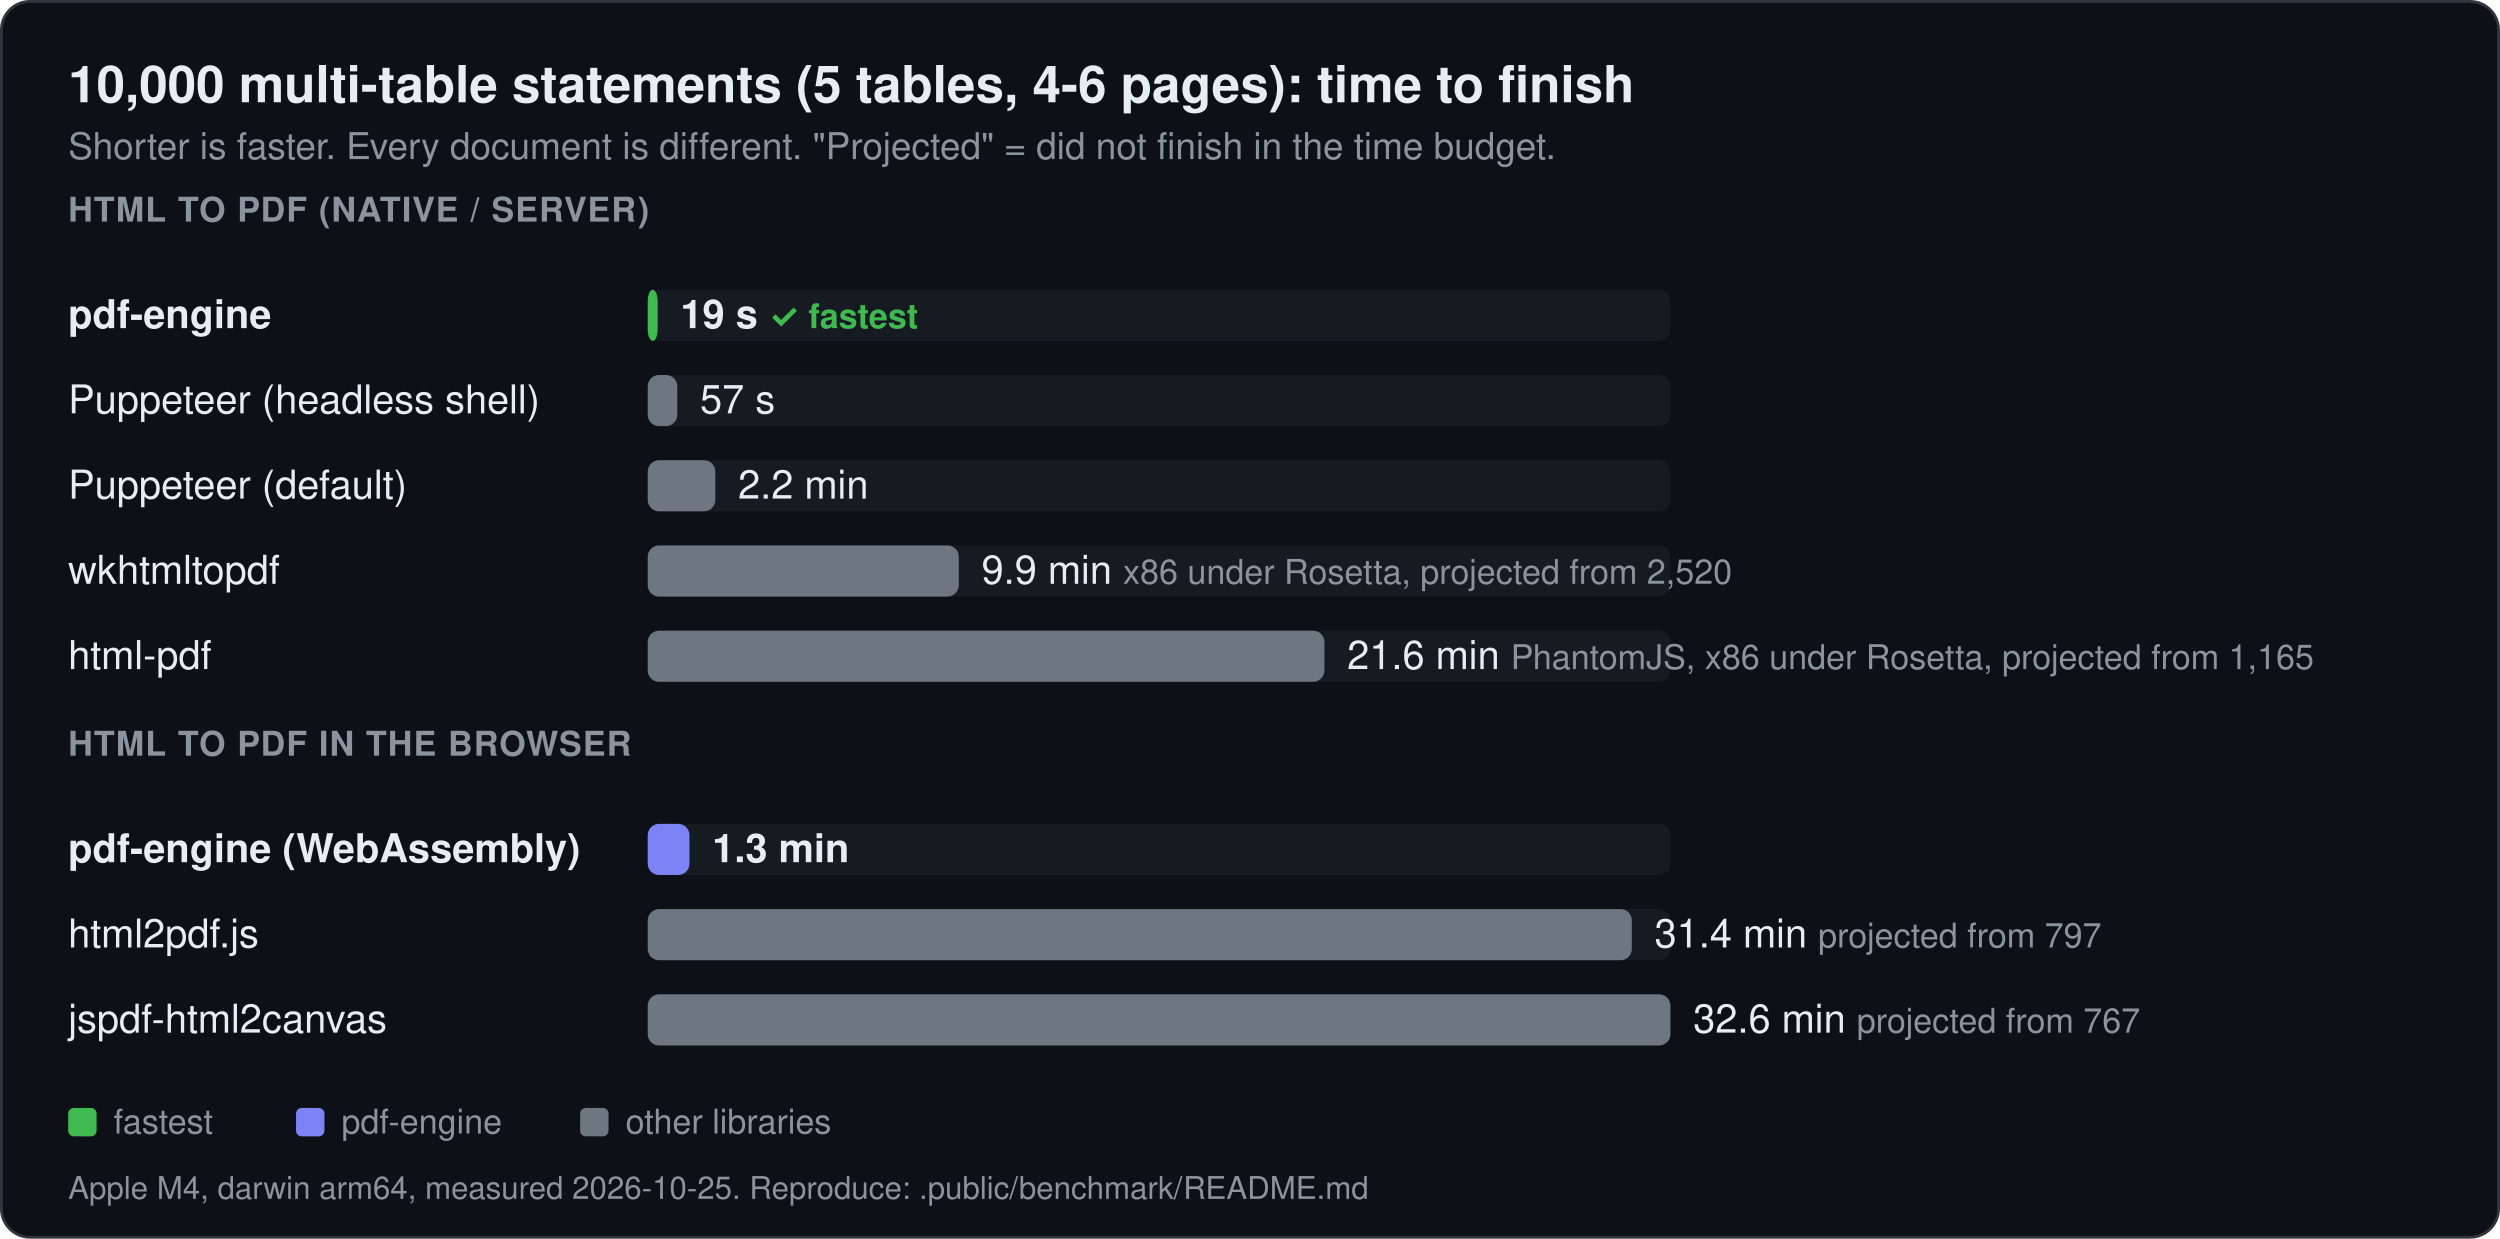
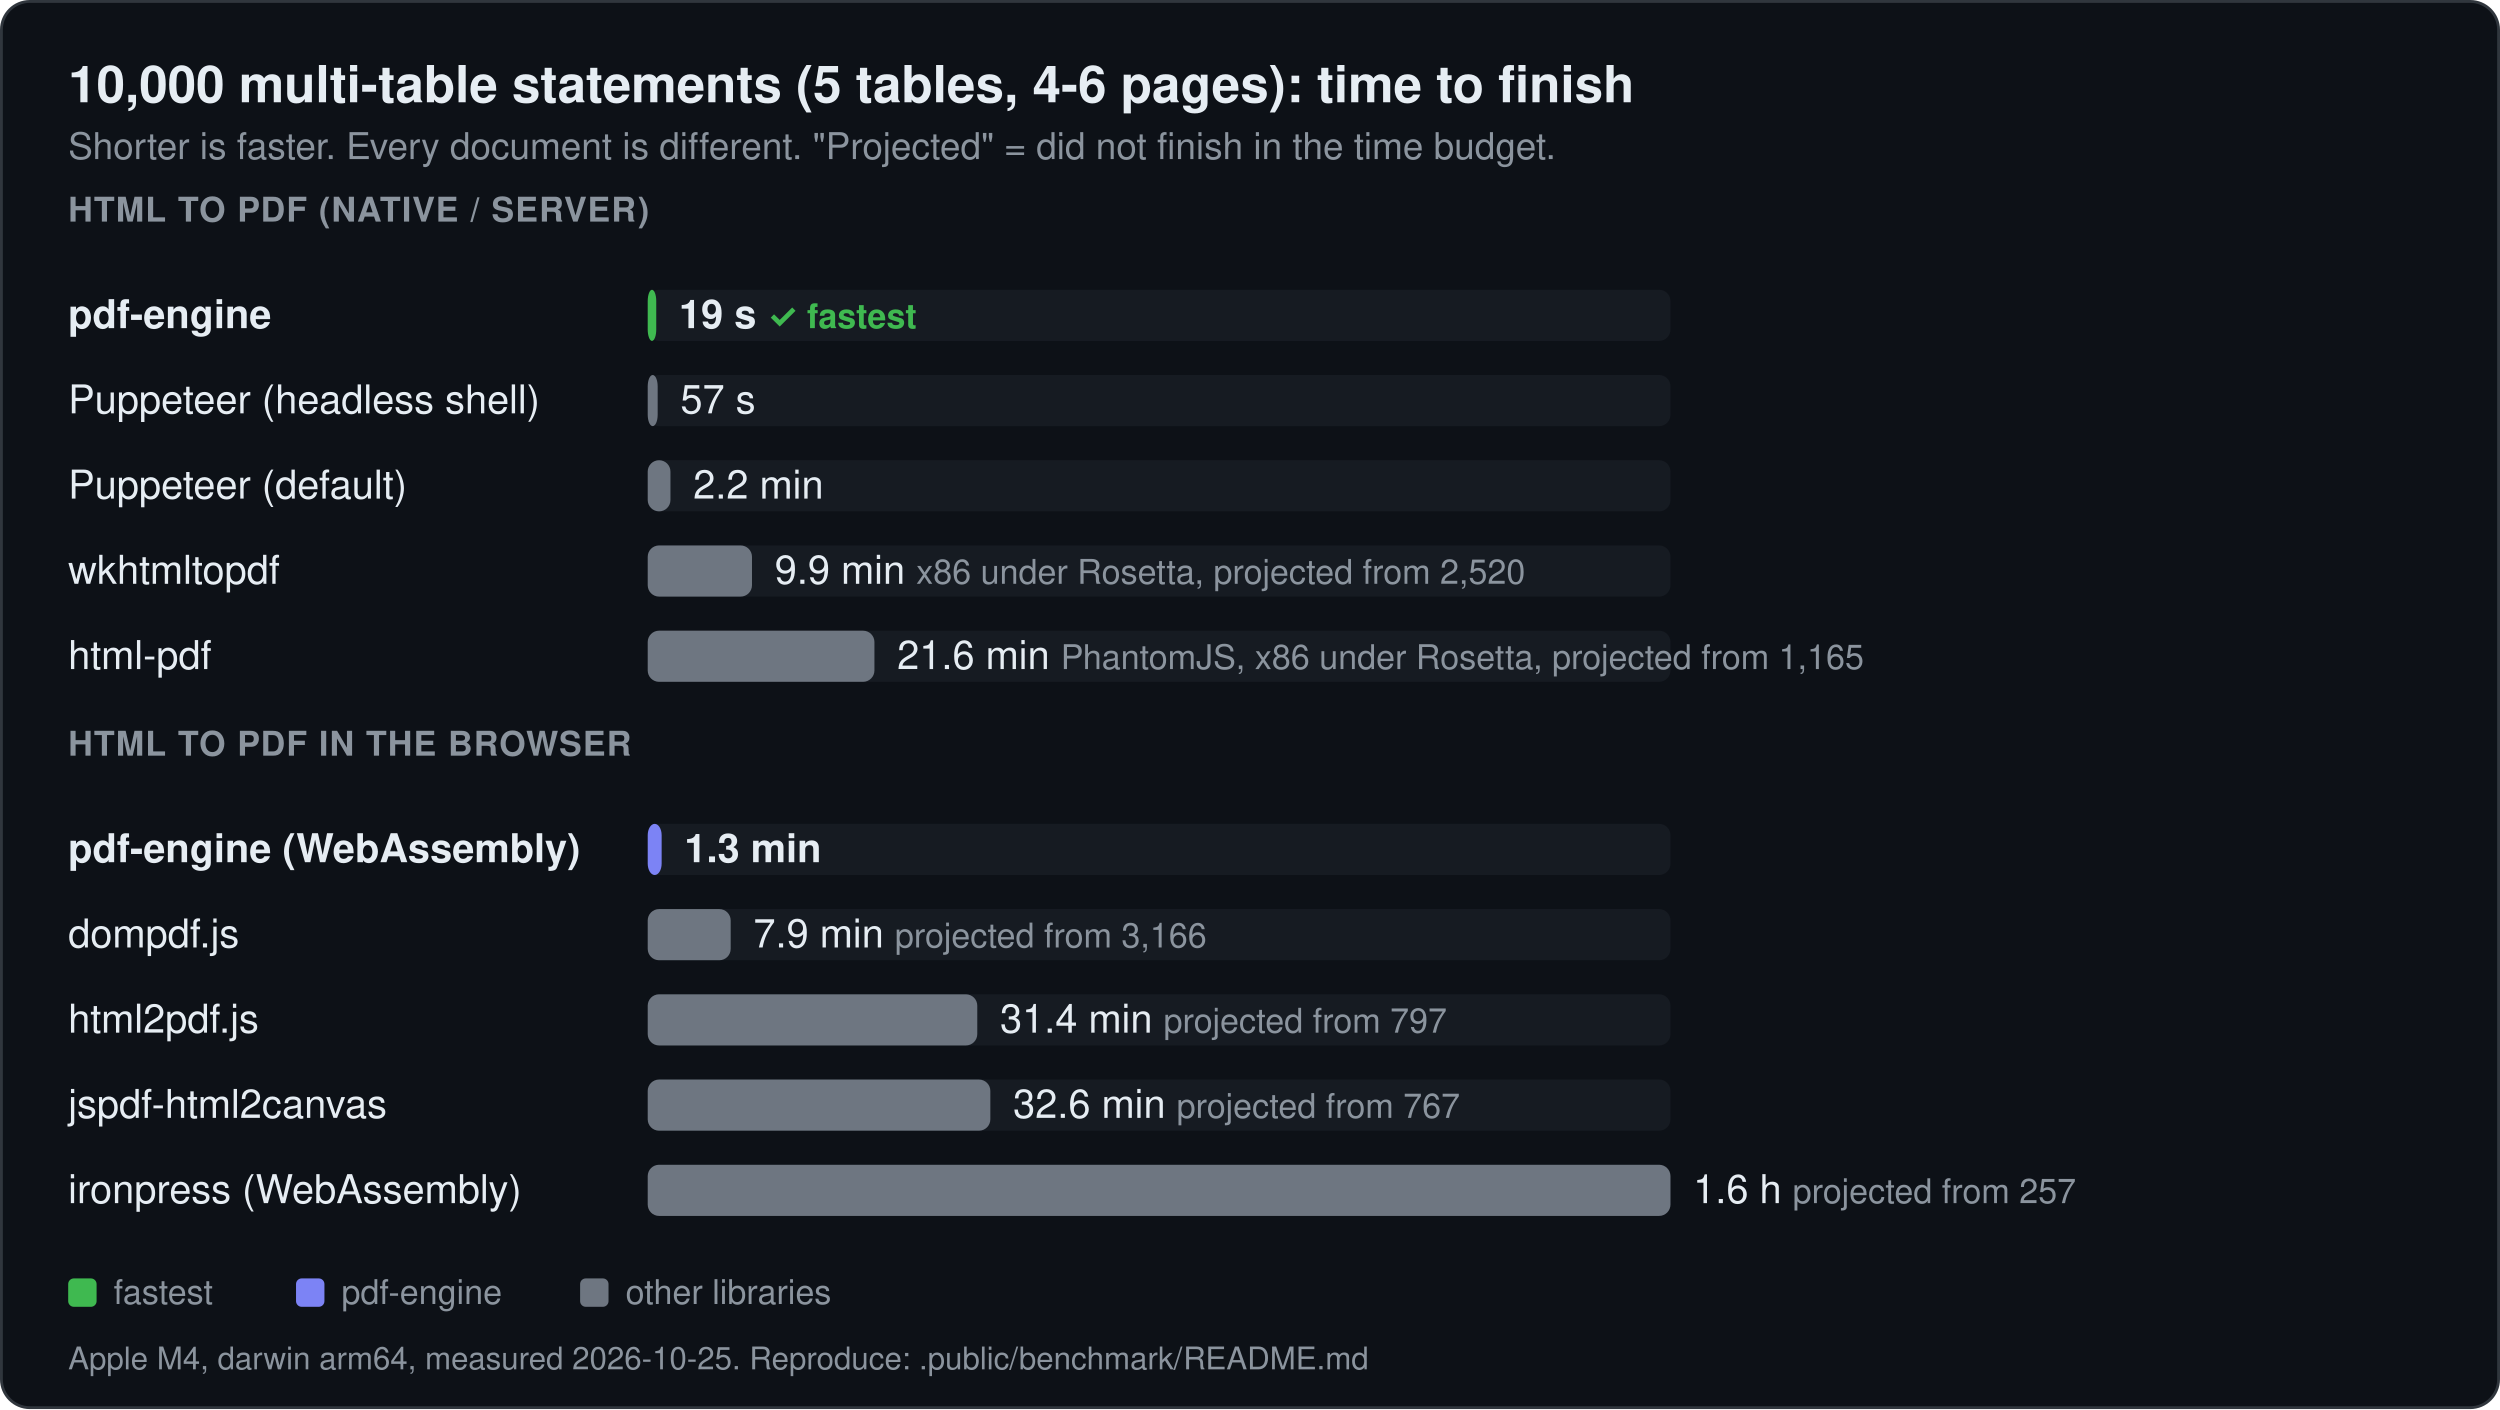
- <svg xmlns="http://www.w3.org/2000/svg" width="880" height="436" viewBox="0 0 880 436" role="img" aria-labelledby="t d" font-family="-apple-system, BlinkMacSystemFont, 'Segoe UI', Helvetica, Arial, sans-serif">
-   <rect x="0.5" y="0.5" width="879" height="435" rx="10" fill="#0d1117" stroke="#30363d" />
+ <svg xmlns="http://www.w3.org/2000/svg" width="880" height="496" viewBox="0 0 880 496" role="img" aria-labelledby="t d" font-family="-apple-system, BlinkMacSystemFont, 'Segoe UI', Helvetica, Arial, sans-serif">
+   <rect x="0.5" y="0.5" width="879" height="495" rx="10" fill="#0d1117" stroke="#30363d" />
  <text x="24" y="36" font-size="18" font-weight="700" fill="#e6edf3">10,000 multi-table statements (5 tables, 4-6 pages): time to finish</text>
  <text x="24" y="56" font-size="13" fill="#8b949e">Shorter is faster. Every document is different. "Projected" = did not finish in the time budget.</text>
  <text x="24" y="78" font-size="12" font-weight="600" fill="#8b949e" letter-spacing="0.4">HTML TO PDF (NATIVE / SERVER)</text>
  <text x="24" y="115.5" font-size="14" fill="#e6edf3" font-weight="700">pdf-engine</text>
  <rect x="228" y="102" width="360" height="18" rx="4" fill="#161b22" />
-   <rect x="228" y="102" width="3.5" height="18" rx="4" fill="#3fb950" />
-   <text x="239.5" y="115.5" font-size="14" fill="#e6edf3" font-weight="700">19 s <tspan fill="#3fb950" font-weight="700" font-size="12">✓ fastest</tspan>
+   <rect x="228" y="102" width="3.0" height="18" rx="4" fill="#3fb950" />
+   <text x="239.0" y="115.5" font-size="14" fill="#e6edf3" font-weight="700">19 s <tspan fill="#3fb950" font-weight="700" font-size="12">✓ fastest</tspan>
  </text>
  <text x="24" y="145.5" font-size="14" fill="#e6edf3" font-weight="400">Puppeteer (headless shell)</text>
  <rect x="228" y="132" width="360" height="18" rx="4" fill="#161b22" />
-   <rect x="228" y="132" width="10.4" height="18" rx="4" fill="#6e7681" />
-   <text x="246.4" y="145.5" font-size="14" fill="#e6edf3" font-weight="500">57 s</text>
+   <rect x="228" y="132" width="3.5" height="18" rx="4" fill="#6e7681" />
+   <text x="239.5" y="145.5" font-size="14" fill="#e6edf3" font-weight="500">57 s</text>
  <text x="24" y="175.5" font-size="14" fill="#e6edf3" font-weight="400">Puppeteer (default)</text>
  <rect x="228" y="162" width="360" height="18" rx="4" fill="#161b22" />
-   <rect x="228" y="162" width="23.8" height="18" rx="4" fill="#6e7681" />
-   <text x="259.8" y="175.5" font-size="14" fill="#e6edf3" font-weight="500">2.2 min</text>
+   <rect x="228" y="162" width="8.0" height="18" rx="4" fill="#6e7681" />
+   <text x="244.0" y="175.5" font-size="14" fill="#e6edf3" font-weight="500">2.2 min</text>
  <text x="24" y="205.5" font-size="14" fill="#e6edf3" font-weight="400">wkhtmltopdf</text>
  <rect x="228" y="192" width="360" height="18" rx="4" fill="#161b22" />
-   <rect x="228" y="192" width="109.5" height="18" rx="4" fill="#6e7681" />
-   <text x="345.5" y="205.5" font-size="14" fill="#e6edf3" font-weight="500">9.9 min <tspan fill="#8b949e" font-weight="400" font-size="12">x86 under Rosetta, projected from 2,520</tspan>
+   <rect x="228" y="192" width="36.7" height="18" rx="4" fill="#6e7681" />
+   <text x="272.7" y="205.5" font-size="14" fill="#e6edf3" font-weight="500">9.9 min <tspan fill="#8b949e" font-weight="400" font-size="12">x86 under Rosetta, projected from 2,520</tspan>
  </text>
  <text x="24" y="235.5" font-size="14" fill="#e6edf3" font-weight="400">html-pdf</text>
  <rect x="228" y="222" width="360" height="18" rx="4" fill="#161b22" />
-   <rect x="228" y="222" width="238.2" height="18" rx="4" fill="#6e7681" />
-   <text x="474.2" y="235.5" font-size="14" fill="#e6edf3" font-weight="500">21.6 min <tspan fill="#8b949e" font-weight="400" font-size="12">PhantomJS, x86 under Rosetta, projected from 1,165</tspan>
+   <rect x="228" y="222" width="79.8" height="18" rx="4" fill="#6e7681" />
+   <text x="315.8" y="235.5" font-size="14" fill="#e6edf3" font-weight="500">21.6 min <tspan fill="#8b949e" font-weight="400" font-size="12">PhantomJS, x86 under Rosetta, projected from 1,165</tspan>
  </text>
  <text x="24" y="266" font-size="12" font-weight="600" fill="#8b949e" letter-spacing="0.4">HTML TO PDF IN THE BROWSER</text>
  <text x="24" y="303.5" font-size="14" fill="#e6edf3" font-weight="700">pdf-engine (WebAssembly)</text>
  <rect x="228" y="290" width="360" height="18" rx="4" fill="#161b22" />
-   <rect x="228" y="290" width="14.7" height="18" rx="4" fill="#7c83f5" />
-   <text x="250.7" y="303.5" font-size="14" fill="#e6edf3" font-weight="700">1.3 min</text>
-   <text x="24" y="333.5" font-size="14" fill="#e6edf3" font-weight="400">html2pdf.js</text>
+   <rect x="228" y="290" width="4.9" height="18" rx="4" fill="#7c83f5" />
+   <text x="240.9" y="303.5" font-size="14" fill="#e6edf3" font-weight="700">1.3 min</text>
+   <text x="24" y="333.5" font-size="14" fill="#e6edf3" font-weight="400">dompdf.js</text>
  <rect x="228" y="320" width="360" height="18" rx="4" fill="#161b22" />
-   <rect x="228" y="320" width="346.4" height="18" rx="4" fill="#6e7681" />
-   <text x="582.4" y="333.5" font-size="14" fill="#e6edf3" font-weight="500">31.4 min <tspan fill="#8b949e" font-weight="400" font-size="12">projected from 797</tspan>
+   <rect x="228" y="320" width="29.2" height="18" rx="4" fill="#6e7681" />
+   <text x="265.2" y="333.5" font-size="14" fill="#e6edf3" font-weight="500">7.9 min <tspan fill="#8b949e" font-weight="400" font-size="12">projected from 3,166</tspan>
  </text>
-   <text x="24" y="363.5" font-size="14" fill="#e6edf3" font-weight="400">jspdf-html2canvas</text>
+   <text x="24" y="363.5" font-size="14" fill="#e6edf3" font-weight="400">html2pdf.js</text>
  <rect x="228" y="350" width="360" height="18" rx="4" fill="#161b22" />
-   <rect x="228" y="350" width="360.0" height="18" rx="4" fill="#6e7681" />
-   <text x="596.0" y="363.5" font-size="14" fill="#e6edf3" font-weight="500">32.6 min <tspan fill="#8b949e" font-weight="400" font-size="12">projected from 767</tspan>
+   <rect x="228" y="350" width="116.0" height="18" rx="4" fill="#6e7681" />
+   <text x="352.0" y="363.5" font-size="14" fill="#e6edf3" font-weight="500">31.4 min <tspan fill="#8b949e" font-weight="400" font-size="12">projected from 797</tspan>
  </text>
-   <rect x="24" y="390" width="10" height="10" rx="2" fill="#3fb950" />
-   <text x="40" y="399" font-size="12" fill="#8b949e">fastest</text>
-   <rect x="104.2" y="390" width="10" height="10" rx="2" fill="#7c83f5" />
-   <text x="120.2" y="399" font-size="12" fill="#8b949e">pdf-engine</text>
-   <rect x="204.2" y="390" width="10" height="10" rx="2" fill="#6e7681" />
-   <text x="220.2" y="399" font-size="12" fill="#8b949e">other libraries</text>
-   <text x="24" y="422" font-size="11" fill="#8b949e">Apple M4, darwin arm64, measured 2026-10-25. Reproduce: .public/benchmark/README.md</text>
+   <text x="24" y="393.5" font-size="14" fill="#e6edf3" font-weight="400">jspdf-html2canvas</text>
+   <rect x="228" y="380" width="360" height="18" rx="4" fill="#161b22" />
+   <rect x="228" y="380" width="120.6" height="18" rx="4" fill="#6e7681" />
+   <text x="356.6" y="393.5" font-size="14" fill="#e6edf3" font-weight="500">32.6 min <tspan fill="#8b949e" font-weight="400" font-size="12">projected from 767</tspan>
+   </text>
+   <text x="24" y="423.5" font-size="14" fill="#e6edf3" font-weight="400">ironpress (WebAssembly)</text>
+   <rect x="228" y="410" width="360" height="18" rx="4" fill="#161b22" />
+   <rect x="228" y="410" width="360.0" height="18" rx="4" fill="#6e7681" />
+   <text x="596.0" y="423.5" font-size="14" fill="#e6edf3" font-weight="500">1.6 h <tspan fill="#8b949e" font-weight="400" font-size="12">projected from 257</tspan>
+   </text>
+   <rect x="24" y="450" width="10" height="10" rx="2" fill="#3fb950" />
+   <text x="40" y="459" font-size="12" fill="#8b949e">fastest</text>
+   <rect x="104.2" y="450" width="10" height="10" rx="2" fill="#7c83f5" />
+   <text x="120.2" y="459" font-size="12" fill="#8b949e">pdf-engine</text>
+   <rect x="204.2" y="450" width="10" height="10" rx="2" fill="#6e7681" />
+   <text x="220.2" y="459" font-size="12" fill="#8b949e">other libraries</text>
+   <text x="24" y="482" font-size="11" fill="#8b949e">Apple M4, darwin arm64, measured 2026-10-25. Reproduce: .public/benchmark/README.md</text>
</svg>
